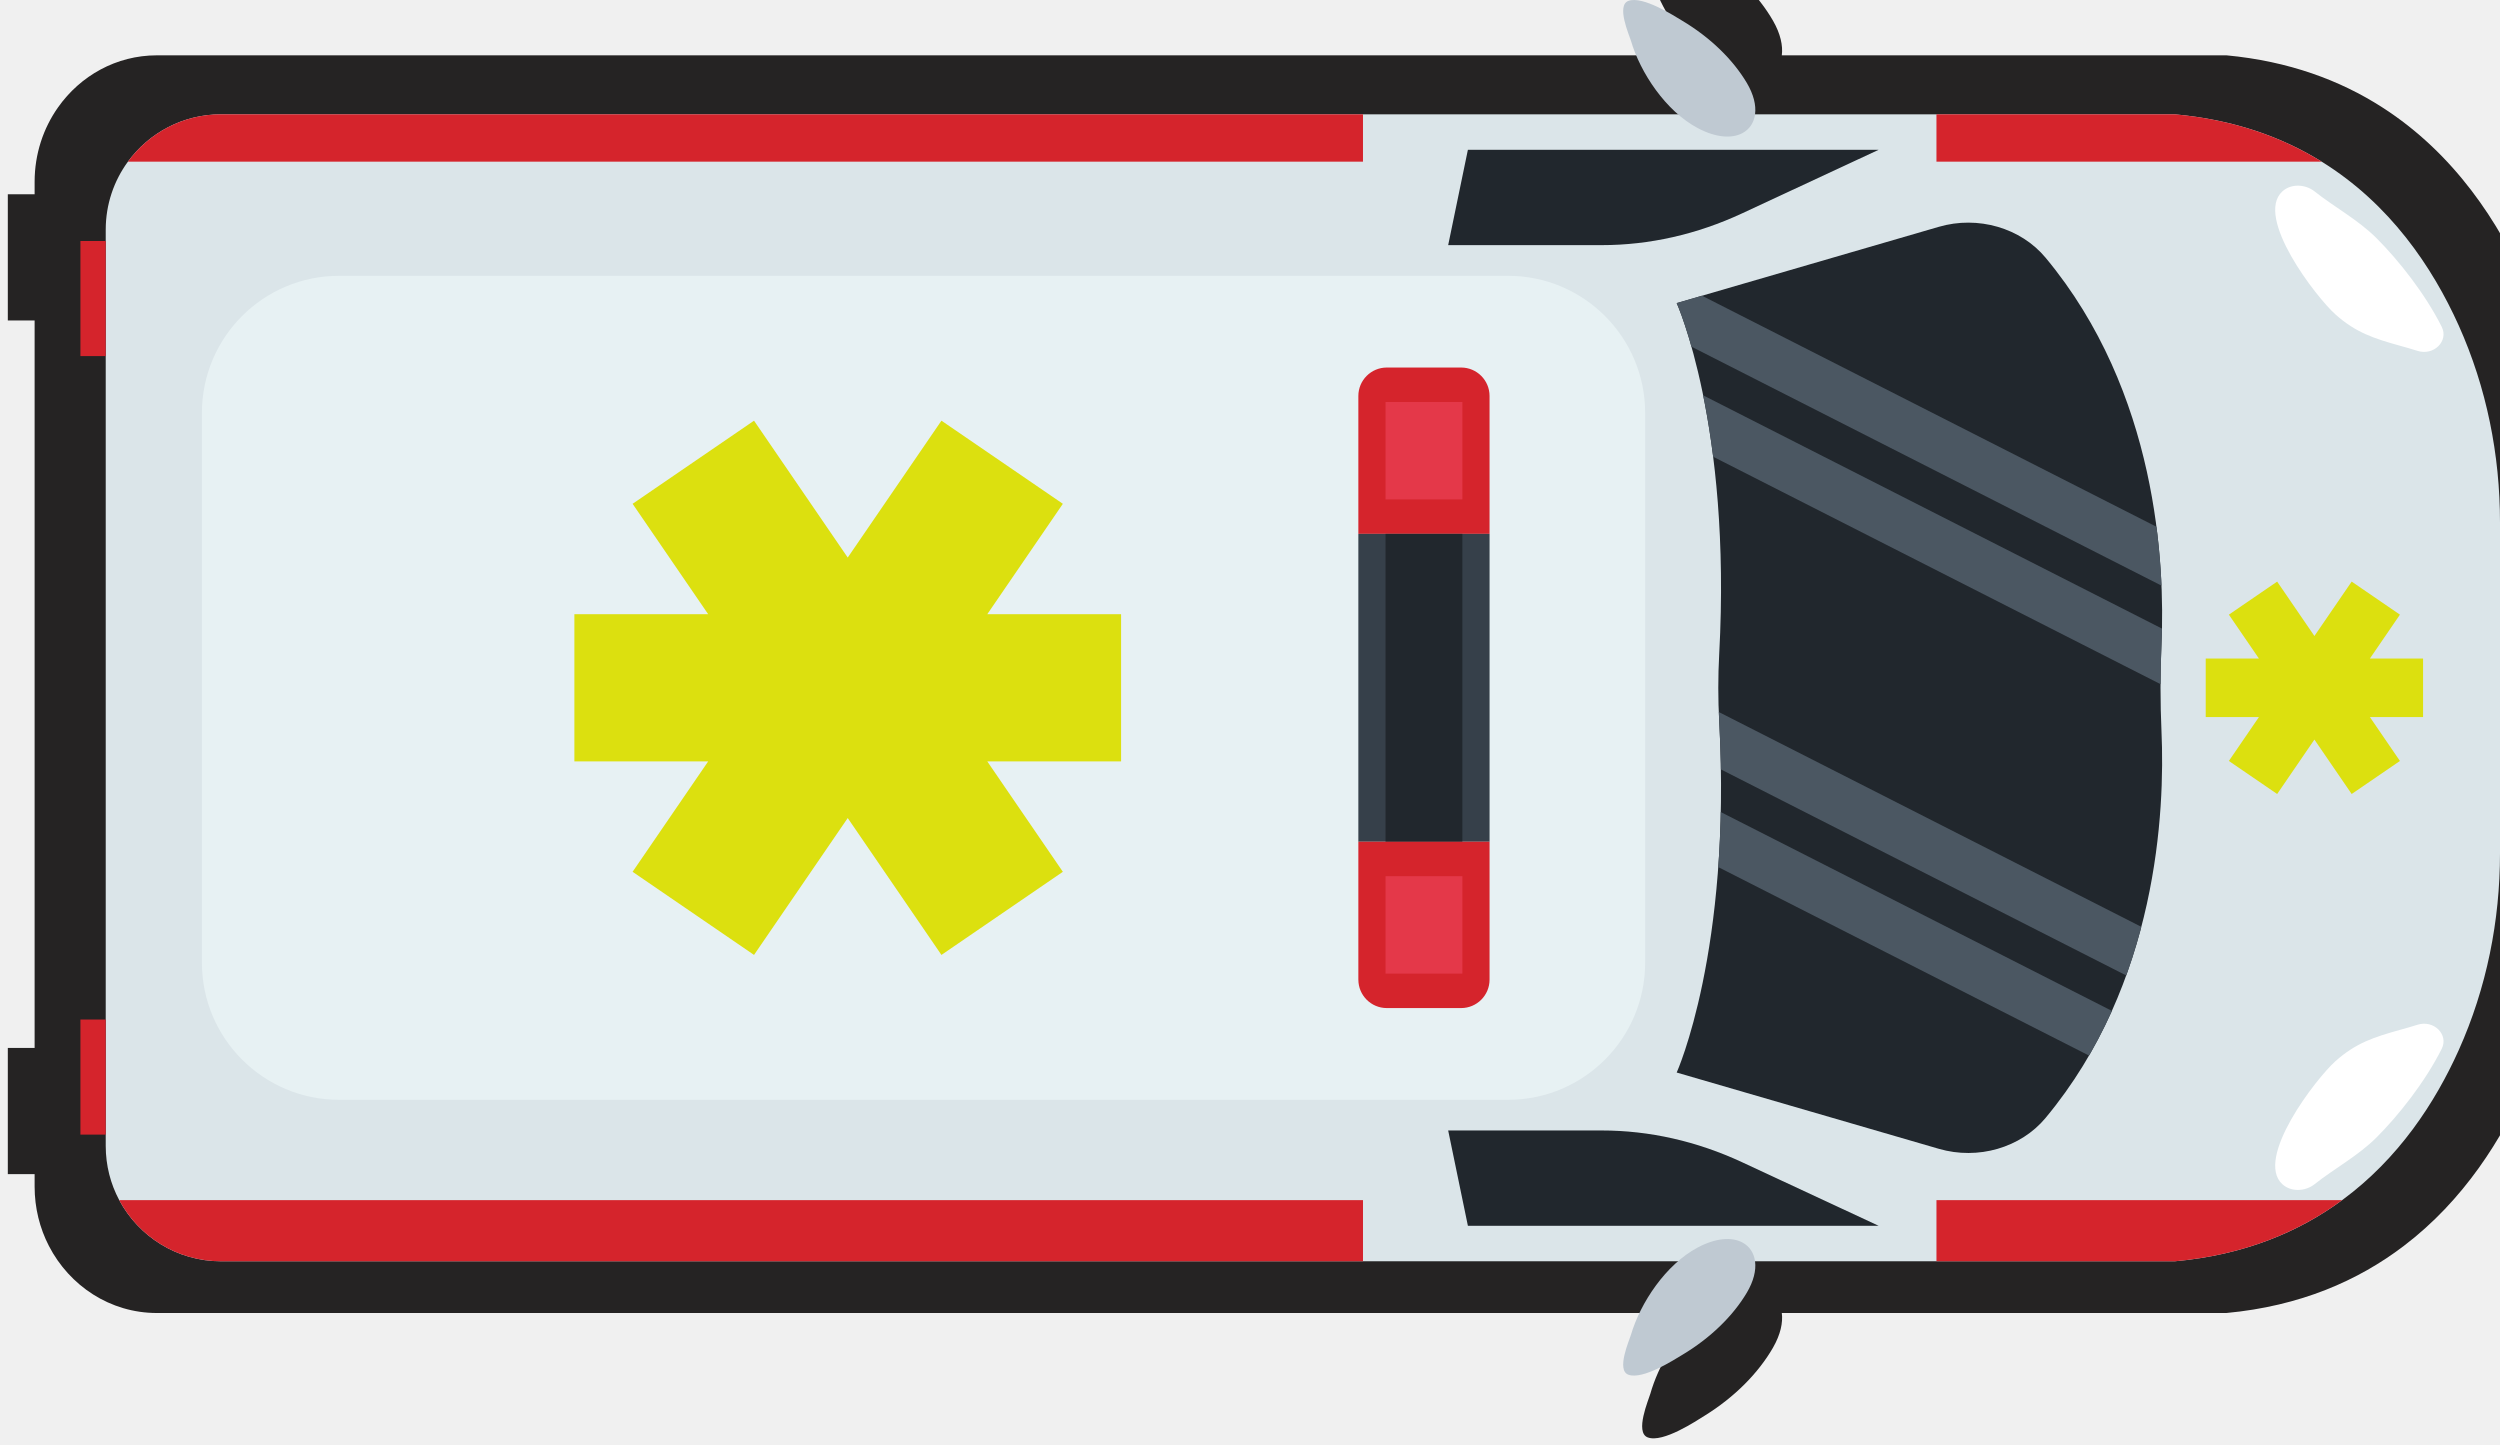
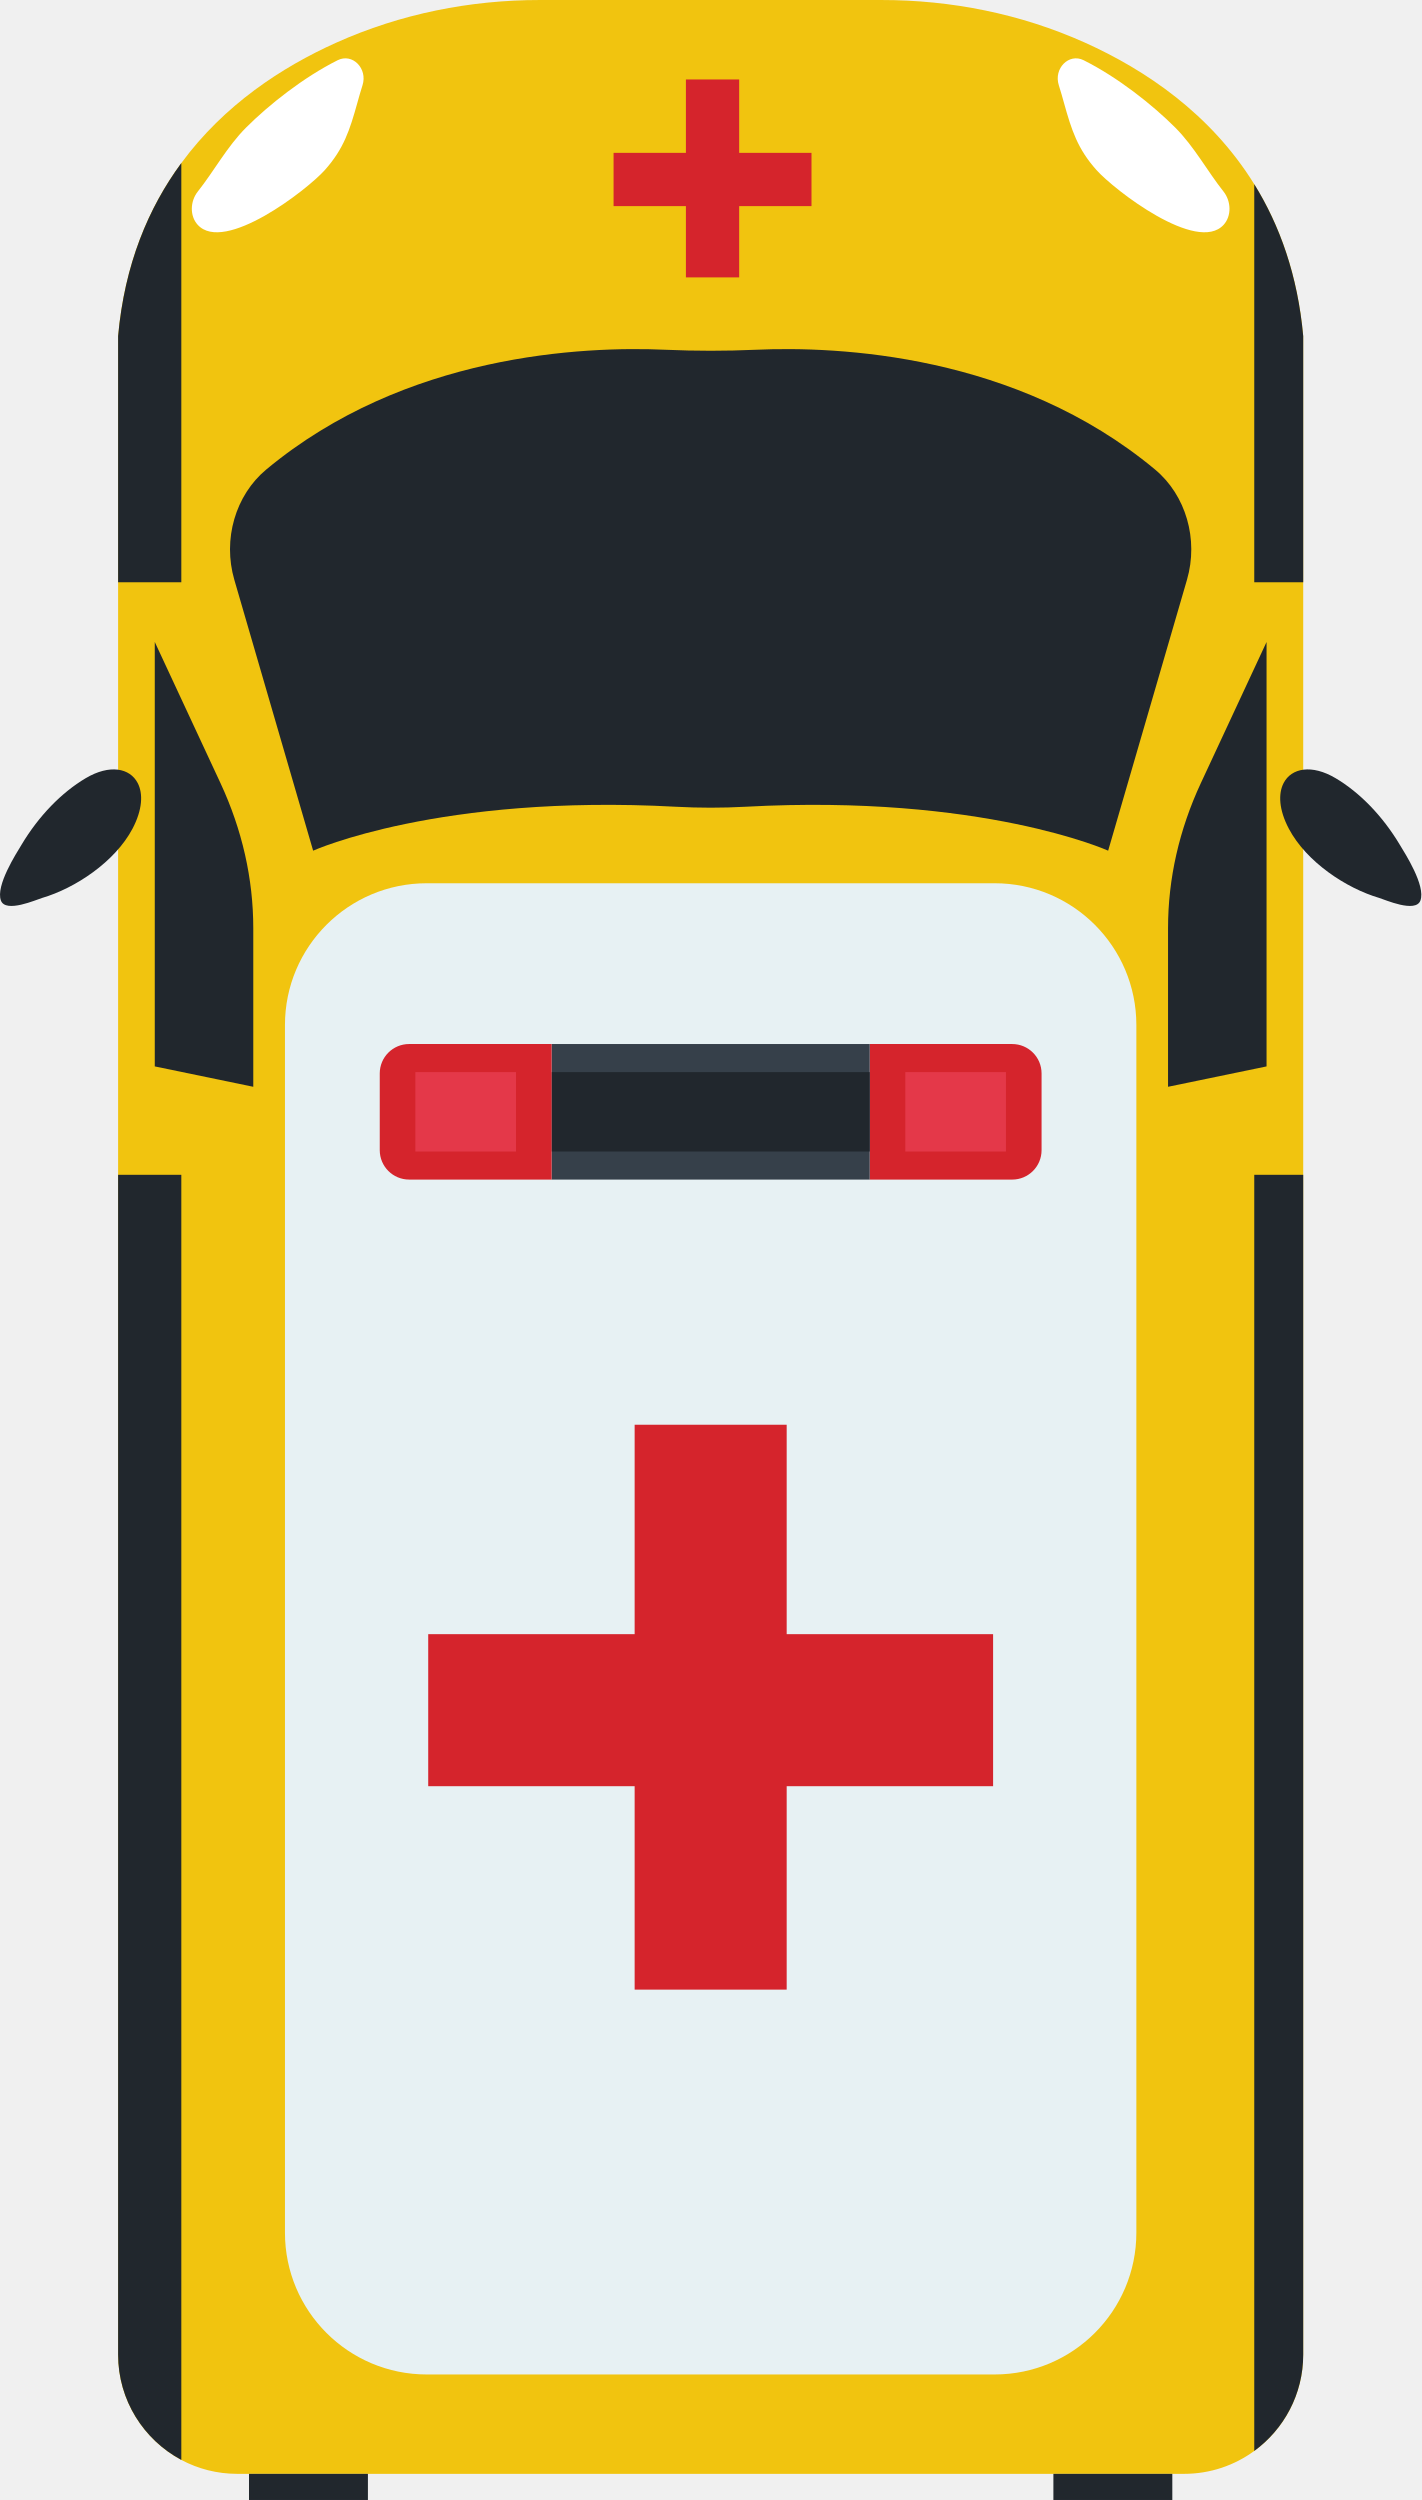
- <svg xmlns="http://www.w3.org/2000/svg" width="76.763mm" height="44.355mm" viewBox="0 0 271.995 157.162" id="svg4005" version="1.1">
+ <svg xmlns="http://www.w3.org/2000/svg" width="42.238mm" height="74.294mm" viewBox="0 0 149.662 263.245" id="svg4005" version="1.1">
  <defs id="defs4007">
    <clipPath clipPathUnits="userSpaceOnUse" id="clipPath3711">
      <path d="m 1323.94,2185.62 c -117.04,97.43 -267.1,103.94 -336.288,100.88 -25.363,-1.12 -50.754,-1.12 -76.113,0 -69.191,3.06 -219.25,-3.45 -336.289,-100.88 -26.008,-21.65 -36.812,-58.84 -26.898,-92.9 l 66.39,-228.18 c 0,0 106.035,47.83 305.461,37.01 19.567,-1.06 39.215,-1.06 58.781,0 199.426,10.82 305.466,-37.01 305.466,-37.01 l 66.39,228.18 c 9.91,34.07 -0.89,71.25 -26.9,92.9 z" id="path3713" />
    </clipPath>
  </defs>
-   <g id="layer1" transform="translate(-169.7169,-510.9239)">
-     <path d="m 362.626,657.526 c 0.806,-1.408 1.085,-2.699 0.948,-3.751 h 48.373 c 8.011,-0.747 14.326,-3.512 19.3,-7.299 6.503,-4.941 10.717,-11.635 13.43,-17.881 3.23,-7.449 4.761,-15.459 4.761,-23.508 v -39.45 c 0,-8.048 -1.531,-16.065 -4.761,-23.508 -3.032,-6.969 -7.928,-14.5 -15.787,-19.534 -4.568,-2.933 -10.15,-5.016 -16.943,-5.653 h -48.373 c 0.136,-1.052 -0.142,-2.343 -0.948,-3.751 -1.589,-2.767 -4.183,-5.402 -7.447,-7.418 -0.891,-0.551 -4.537,-3.002 -6.199,-2.361 -1.424,0.549 0.106,4.101 0.289,4.742 0.85,3.003 2.851,6.456 5.45,8.789 H 186.779 c -4.412,0 -8.324,2.227 -10.742,5.653 -1.608,2.278 -2.554,5.078 -2.554,8.111 v 1.35 h -2.916 v 13.73 h 2.916 v 79.146 h -2.916 v 13.73 h 2.916 v 1.35 c 0,2.34 0.56,4.537 1.554,6.464 2.242,4.342 6.661,7.299 11.742,7.299 H 354.719 c -2.599,2.334 -4.6,5.787 -5.45,8.79 -0.183,0.64 -1.712,4.193 -0.289,4.741 1.662,0.641 5.307,-1.811 6.199,-2.36 3.264,-2.018 5.858,-4.652 7.447,-7.419" style="fill:#252323;fill-opacity:1;fill-rule:nonzero;stroke:none;stroke-width:1.078" id="path3383" />
-     <path d="m 406.322,648.149 h -212.551 c -4.796,0 -8.968,-2.696 -11.084,-6.656 -0.939,-1.758 -1.467,-3.761 -1.467,-5.895 v -99.686 c 0,-2.766 0.894,-5.32 2.411,-7.397 2.283,-3.124 5.975,-5.155 10.14,-5.155 h 212.551 c 6.413,0.581 11.681,2.48 15.994,5.155 7.419,4.591 12.04,11.46 14.902,17.815 3.049,6.788 4.494,14.1 4.494,21.439 v 35.978 c 0,7.34 -1.445,14.645 -4.494,21.439 -2.561,5.696 -6.539,11.801 -12.678,16.308 -4.695,3.454 -10.656,5.975 -18.219,6.656" style="fill:#dbe5e9;fill-opacity:1;fill-rule:nonzero;stroke:none" id="path3691" />
-     <path d="m 374.11,527.22 h -44.689 l -2.146,10.373 h 16.699 c 5.204,0 10.371,-1.169 15.293,-3.462 l 14.844,-6.912" style="fill:#21272d;fill-opacity:1;fill-rule:nonzero;stroke:none" id="path3693" />
-     <path d="m 374.11,644.289 h -44.689 l -2.146,-10.373 h 16.699 c 5.204,0 10.371,1.169 15.293,3.461 l 14.844,6.911" style="fill:#21272d;fill-opacity:1;fill-rule:nonzero;stroke:none" id="path3695" />
-     <path d="m 418.039,531.742 c 0.945,-0.861 2.495,-0.791 3.504,0.01 2.124,1.69 4.732,3.082 6.732,5.081 2.388,2.384 5.293,6.043 7.098,9.651 0.776,1.553 -0.877,3.177 -2.64,2.611 -0.677,-0.217 -1.327,-0.396 -1.865,-0.546 -2.862,-0.797 -4.831,-1.431 -7.056,-3.415 -2.096,-1.869 -8.841,-10.597 -5.772,-13.393" style="fill:#ffffff;fill-opacity:1;fill-rule:nonzero;stroke:none" id="path3697" />
-     <path d="m 418.039,639.768 c 0.945,0.861 2.495,0.791 3.504,-0.01 2.124,-1.689 4.732,-3.081 6.732,-5.08 2.388,-2.385 5.293,-6.044 7.098,-9.652 0.776,-1.552 -0.877,-3.176 -2.64,-2.611 -0.677,0.217 -1.327,0.396 -1.865,0.546 -2.862,0.797 -4.831,1.431 -7.056,3.415 -2.096,1.869 -8.841,10.598 -5.772,13.393" style="fill:#ffffff;fill-opacity:1;fill-rule:nonzero;stroke:none" id="path3699" />
-     <path d="m 359.264,525.42 c 1.577,-0.822 2.001,-2.953 0.5,-5.481 -1.5,-2.523 -3.947,-4.926 -7.03,-6.766 -0.841,-0.502 -4.282,-2.737 -5.851,-2.153 -1.344,0.5 0.1,3.74 0.273,4.324 1.024,3.493 3.8,7.679 7.282,9.522 2.005,1.062 3.706,1.137 4.826,0.554" style="fill:#bfc9d2;fill-opacity:1;fill-rule:nonzero;stroke:none" id="path3701" />
-     <path d="m 359.264,646.091 c 1.577,0.821 2.001,2.951 0.5,5.48 -1.5,2.524 -3.947,4.926 -7.03,6.766 -0.841,0.501 -4.282,2.737 -5.851,2.152 -1.344,-0.5 0.1,-3.74 0.273,-4.324 1.024,-3.494 3.8,-7.679 7.282,-9.523 2.005,-1.061 3.706,-1.137 4.826,-0.552" style="fill:#bfc9d2;fill-opacity:1;fill-rule:nonzero;stroke:none" id="path3703" />
-     <path d="m 392.273,632.548 c 12.179,-14.63 12.992,-33.388 12.61,-42.036 -0.14,-3.17 -0.14,-6.344 0,-9.514 0.383,-8.649 -0.431,-27.406 -12.61,-42.036 -2.706,-3.251 -7.355,-4.601 -11.613,-3.362 l -28.523,8.299 c 0,0 5.979,13.254 4.626,38.183 -0.133,2.446 -0.133,4.902 0,7.348 1.353,24.928 -4.626,38.183 -4.626,38.183 l 28.523,8.299 c 4.259,1.239 8.906,-0.111 11.613,-3.362" style="fill:#21272d;fill-opacity:1;fill-rule:nonzero;stroke:none" id="path3705" />
-     <g transform="matrix(0,0.125,0.125,0,119.0704,467.0557)" id="g3707">
-       <g id="g3709" clip-path="url(#clipPath3711)">
-         <path d="m 635.438,1843.47 h -49.012 l 236.226,464.67 h 49.012 L 635.438,1843.47" style="fill:#4b5762;fill-opacity:1;fill-rule:nonzero;stroke:none" id="path3715" />
-         <path d="m 721.633,1843.47 h -49.016 l 236.227,464.67 h 49.011 L 721.633,1843.47" style="fill:#4b5762;fill-opacity:1;fill-rule:nonzero;stroke:none" id="path3717" />
-         <path d="m 990.348,1843.47 h -49.016 l 236.228,464.67 h 49.01 L 990.348,1843.47" style="fill:#4b5762;fill-opacity:1;fill-rule:nonzero;stroke:none" id="path3719" />
-         <path d="m 1076.54,1843.47 h -49.01 l 236.22,464.67 h 49.01 l -236.22,-464.67" style="fill:#4b5762;fill-opacity:1;fill-rule:nonzero;stroke:none" id="path3721" />
-       </g>
+   <g id="layer1" transform="translate(-235.2581,-454.1327)">
+     <path d="m 247.695,489.523 v 212.551 c 0,4.796 2.696,8.968 6.656,11.084 1.758,0.939 3.761,1.467 5.895,1.467 h 99.686 c 2.766,0 5.32,-0.894 7.397,-2.411 3.124,-2.283 5.155,-5.975 5.155,-10.14 v -212.551 c -0.581,-6.413 -2.48,-11.681 -5.155,-15.994 -4.591,-7.419 -11.46,-12.04 -17.815,-14.902 -6.788,-3.049 -14.1,-4.494 -21.439,-4.494 h -35.978 c -7.34,0 -14.645,1.445 -21.439,4.494 -5.696,2.561 -11.801,6.539 -16.308,12.678 -3.454,4.695 -5.975,10.656 -6.656,18.219" style="fill:#f1c40f;fill-opacity:1;fill-rule:nonzero;stroke:none" id="path3691" />
+     <path d="m 368.624,521.734 v 44.689 l -10.373,2.146 v -16.699 c 0,-5.204 1.169,-10.371 3.462,-15.293 l 6.912,-14.844" style="fill:#21272d;fill-opacity:1;fill-rule:nonzero;stroke:none" id="path3693" />
+     <path d="m 251.555,521.734 v 44.689 l 10.373,2.146 V 551.87 c 0,-5.204 -1.169,-10.371 -3.461,-15.293 l -6.911,-14.844" style="fill:#21272d;fill-opacity:1;fill-rule:nonzero;stroke:none" id="path3695" />
+     <path d="m 364.103,477.805 c 0.861,-0.945 0.791,-2.495 -0.01,-3.504 -1.69,-2.124 -3.082,-4.732 -5.081,-6.732 -2.384,-2.388 -6.043,-5.293 -9.651,-7.098 -1.553,-0.776 -3.177,0.877 -2.611,2.64 0.217,0.677 0.396,1.327 0.546,1.865 0.797,2.862 1.431,4.831 3.415,7.056 1.869,2.096 10.597,8.841 13.393,5.772" style="fill:#ffffff;fill-opacity:1;fill-rule:nonzero;stroke:none" id="path3697" />
+     <path d="m 256.076,477.805 c -0.861,-0.945 -0.791,-2.495 0.01,-3.504 1.689,-2.124 3.081,-4.732 5.08,-6.732 2.385,-2.388 6.044,-5.293 9.652,-7.098 1.552,-0.776 3.176,0.877 2.611,2.64 -0.217,0.677 -0.396,1.327 -0.546,1.865 -0.797,2.862 -1.431,4.831 -3.415,7.056 -1.869,2.096 -10.598,8.841 -13.393,5.772" style="fill:#ffffff;fill-opacity:1;fill-rule:nonzero;stroke:none" id="path3699" />
+     <path d="m 370.424,536.58 c 0.822,-1.577 2.953,-2.001 5.481,-0.5 2.523,1.5 4.926,3.947 6.766,7.03 0.502,0.841 2.737,4.282 2.153,5.851 -0.5,1.344 -3.74,-0.1 -4.324,-0.273 -3.493,-1.024 -7.679,-3.8 -9.522,-7.282 -1.062,-2.005 -1.137,-3.706 -0.554,-4.826" style="fill:#21272d;fill-opacity:1;fill-rule:nonzero;stroke:none" id="path3701" />
+     <path d="m 249.754,536.58 c -0.821,-1.577 -2.951,-2.001 -5.48,-0.5 -2.524,1.5 -4.926,3.947 -6.766,7.03 -0.501,0.841 -2.737,4.282 -2.152,5.851 0.5,1.344 3.74,-0.1 4.324,-0.273 3.494,-1.024 7.679,-3.8 9.523,-7.282 1.061,-2.005 1.137,-3.706 0.552,-4.826" style="fill:#21272d;fill-opacity:1;fill-rule:nonzero;stroke:none" id="path3703" />
+     <path d="m 263.296,503.571 c 14.63,-12.179 33.388,-12.992 42.036,-12.61 3.17,0.14 6.344,0.14 9.514,0 8.649,-0.383 27.406,0.431 42.036,12.61 3.251,2.706 4.601,7.355 3.362,11.613 l -8.299,28.523 c 0,0 -13.254,-5.979 -38.183,-4.626 -2.446,0.133 -4.902,0.133 -7.348,0 -24.928,-1.353 -38.183,4.626 -38.183,4.626 l -8.299,-28.523 c -1.239,-4.259 0.111,-8.906 3.362,-11.613" style="fill:#21272d;fill-opacity:1;fill-rule:nonzero;stroke:none" id="path3705" />
+     <path d="m 367.329,473.529 v 41.916 h 5.155 v -25.922 c -0.581,-6.412 -2.48,-11.681 -5.155,-15.994" style="fill:#21272d;fill-opacity:1;fill-rule:nonzero;stroke:none" id="path3723" />
+     <path d="m 367.329,577.836 v 134.378 c 3.124,-2.283 5.155,-5.975 5.155,-10.14 V 577.836 h -5.155" style="fill:#21272d;fill-opacity:1;fill-rule:nonzero;stroke:none" id="path3725" />
+     <path d="m 247.695,489.523 v 25.922 h 6.656 v -44.141 c -3.454,4.695 -5.975,10.656 -6.656,18.219" style="fill:#21272d;fill-opacity:1;fill-rule:nonzero;stroke:none" id="path3727" />
+     <path d="M 247.695,577.836 V 702.074 c 0,4.796 2.696,8.968 6.656,11.084 V 577.836 h -6.656" style="fill:#21272d;fill-opacity:1;fill-rule:nonzero;stroke:none" id="path3729" />
+     <path d="m 280.194,704.16 h 59.792 c 8.245,0 14.929,-6.684 14.929,-14.929 v -127.165 c 0,-8.245 -6.684,-14.929 -14.929,-14.929 h -59.792 c -8.246,0 -14.93,6.684 -14.93,14.929 v 127.165 c 0,8.245 6.684,14.929 14.93,14.929" style="fill:#e7f1f3;fill-opacity:1;fill-rule:nonzero;stroke:none" id="path3731" />
+     <path d="m 326.836,578.341 h 15.003 c 1.709,0 3.095,-1.386 3.095,-3.096 v -8.082 c 0,-1.71 -1.386,-3.096 -3.095,-3.096 h -15.003 v 14.275" style="fill:#d5242c;fill-opacity:1;fill-rule:nonzero;stroke:none" id="path3737" />
+     <path d="m 326.836,578.341 h -33.494 v -14.275 h 33.494 z" style="fill:#36404a;fill-opacity:1;fill-rule:nonzero;stroke:none" id="path3739" />
+     <path d="m 326.836,575.384 h -33.494 v -8.36 h 33.494 z" style="fill:#21272d;fill-opacity:1;fill-rule:nonzero;stroke:none" id="path3741" />
+     <path d="m 341.184,575.384 h -10.598 v -8.36 h 10.598 z" style="fill:#e43849;fill-opacity:1;fill-rule:nonzero;stroke:none" id="path3743" />
+     <path d="m 278.34,578.341 h 15.002 v -14.275 h -15.002 c -1.71,0 -3.095,1.386 -3.095,3.096 v 8.082 c 0,1.71 1.385,3.096 3.095,3.096" style="fill:#d5242c;fill-opacity:1;fill-rule:nonzero;stroke:none" id="path3745" />
+     <path d="m 289.592,575.384 h -10.598 v -8.36 h 10.598 z" style="fill:#e43849;fill-opacity:1;fill-rule:nonzero;stroke:none" id="path3747" />
+     <path d="m 358.701,717.377 h -12.522 v -2.752 h 12.522 z" style="fill:#21272d;fill-opacity:1;fill-rule:nonzero;stroke:none" id="path3749" />
+     <path d="m 273.999,717.377 h -12.521 v -2.752 h 12.521 z" style="fill:#21272d;fill-opacity:1;fill-rule:nonzero;stroke:none" id="path3751" />
+     <g id="g4676" transform="translate(-12.4472)">
+       <rect y="604.155" x="314.532" height="59.481" width="16.009" id="rect4649" style="fill:#d5242c;fill-opacity:1;stroke-width:1.007" />
+       <rect transform="rotate(-90)" y="292.796" x="-642.216" height="59.481" width="16.009" id="rect4649-3" style="fill:#d5242c;fill-opacity:1;stroke-width:1.007" />
    </g>
-     <path d="m 422.315,528.515 h -41.916 v -5.155 h 25.922 c 6.412,0.581 11.681,2.48 15.994,5.155" style="fill:#d5242c;fill-opacity:1;fill-rule:nonzero;stroke:none" id="path3723" />
-     <path d="M 318.008,528.515 H 183.63 c 2.283,-3.124 5.975,-5.155 10.14,-5.155 h 124.237 v 5.155" style="fill:#d5242c;fill-opacity:1;fill-rule:nonzero;stroke:none" id="path3725" />
-     <path d="m 406.322,648.149 h -25.922 v -6.656 h 44.141 c -4.695,3.454 -10.656,5.975 -18.219,6.656" style="fill:#d5242c;fill-opacity:1;fill-rule:nonzero;stroke:none" id="path3727" />
-     <path d="M 318.008,648.149 H 193.771 c -4.796,0 -8.968,-2.696 -11.084,-6.656 h 135.321 v 6.656" style="fill:#d5242c;fill-opacity:1;fill-rule:nonzero;stroke:none" id="path3729" />
-     <path d="m 191.684,615.651 v -59.792 c 0,-8.245 6.684,-14.929 14.929,-14.929 h 127.165 c 8.245,0 14.929,6.684 14.929,14.929 v 59.792 c 0,8.246 -6.684,14.93 -14.929,14.93 h -127.165 c -8.245,0 -14.929,-6.684 -14.929,-14.93" style="fill:#e7f1f3;fill-opacity:1;fill-rule:nonzero;stroke:none" id="path3731" />
-     <path d="m 272.144,614.817 13.21,-9.044 -8.225,-12.014 h 14.56 v -16.009 h -14.56 l 8.225,-12.014 -13.21,-9.044 -10.196,14.893 -10.195,-14.893 -13.211,9.044 8.225,12.014 h -14.559 v 16.009 h 14.559 l -8.225,12.014 13.211,9.044 10.195,-14.893 10.196,14.893" style="fill:#dce00f;fill-opacity:1;fill-rule:nonzero;stroke:none" id="path3733" />
-     <path d="m 425.574,597.309 5.251,-3.595 -3.269,-4.777 5.787,0 v -6.365 l -5.787,0 3.269,-4.776 -5.251,-3.596 -4.054,5.92 -4.053,-5.92 -5.253,3.596 3.27,4.776 h -5.789 v 6.365 h 5.789 l -3.27,4.777 5.253,3.595 4.053,-5.921 4.054,5.921" style="fill:#dce00f;fill-opacity:1;fill-rule:nonzero;stroke:none" id="path3735" />
-     <path d="m 317.503,569.008 v -15.003 c 0,-1.709 1.386,-3.095 3.096,-3.095 h 8.082 c 1.71,0 3.096,1.386 3.096,3.095 v 15.003 h -14.275" style="fill:#d5242c;fill-opacity:1;fill-rule:nonzero;stroke:none" id="path3737" />
-     <path d="m 317.503,569.008 v 33.494 h 14.275 v -33.494 z" style="fill:#36404a;fill-opacity:1;fill-rule:nonzero;stroke:none" id="path3739" />
-     <path d="m 320.46,569.008 v 33.494 h 8.36 v -33.494 z" style="fill:#21272d;fill-opacity:1;fill-rule:nonzero;stroke:none" id="path3741" />
-     <path d="m 320.46,554.66 v 10.598 h 8.36 v -10.598 z" style="fill:#e43849;fill-opacity:1;fill-rule:nonzero;stroke:none" id="path3743" />
-     <path d="m 317.503,617.504 v -15.002 h 14.275 v 15.002 c 0,1.71 -1.386,3.095 -3.096,3.095 h -8.082 c -1.71,0 -3.096,-1.385 -3.096,-3.095" style="fill:#d5242c;fill-opacity:1;fill-rule:nonzero;stroke:none" id="path3745" />
-     <path d="m 320.46,606.252 v 10.598 h 8.36 v -10.598 z" style="fill:#e43849;fill-opacity:1;fill-rule:nonzero;stroke:none" id="path3747" />
-     <path d="m 178.467,537.143 v 12.522 h 2.752 v -12.522 z" style="fill:#d5242c;fill-opacity:1;fill-rule:nonzero;stroke:none" id="path3749" />
-     <path d="m 178.467,621.846 v 12.521 h 2.752 v -12.521 z" style="fill:#d5242c;fill-opacity:1;fill-rule:nonzero;stroke:none" id="path3751" />
+     <g id="g4676-3" transform="matrix(0.3503769,0,0,0.3503769,197.2777,250.8182)">
+       <rect y="604.155" x="314.532" height="59.481" width="16.009" id="rect4649-2" style="fill:#d5242c;fill-opacity:1;stroke-width:1.007" />
+       <rect transform="rotate(-90)" y="292.796" x="-642.216" height="59.481" width="16.009" id="rect4649-3-6" style="fill:#d5242c;fill-opacity:1;stroke-width:1.007" />
+     </g>
  </g>
</svg>
